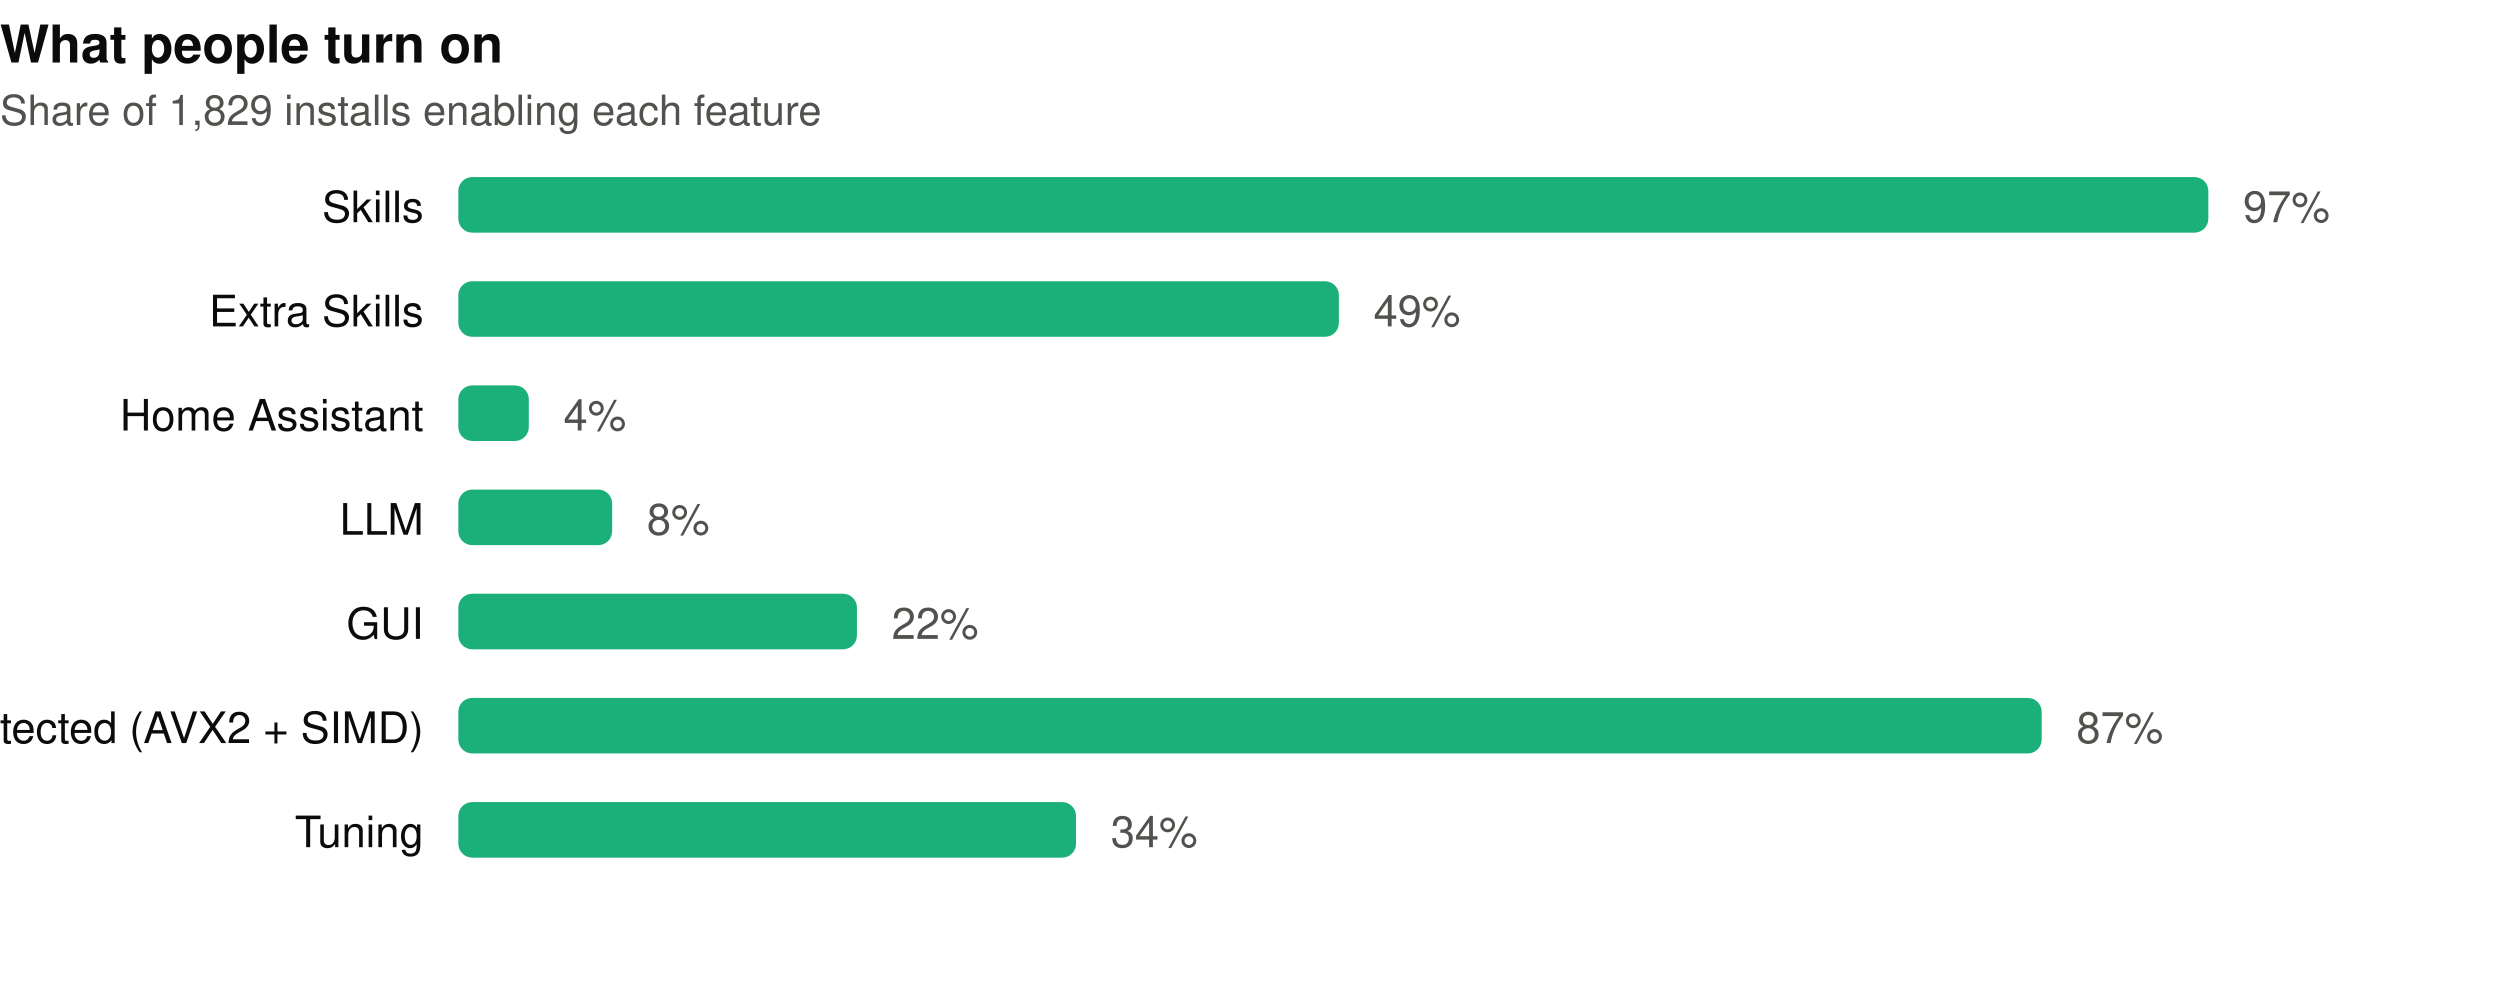
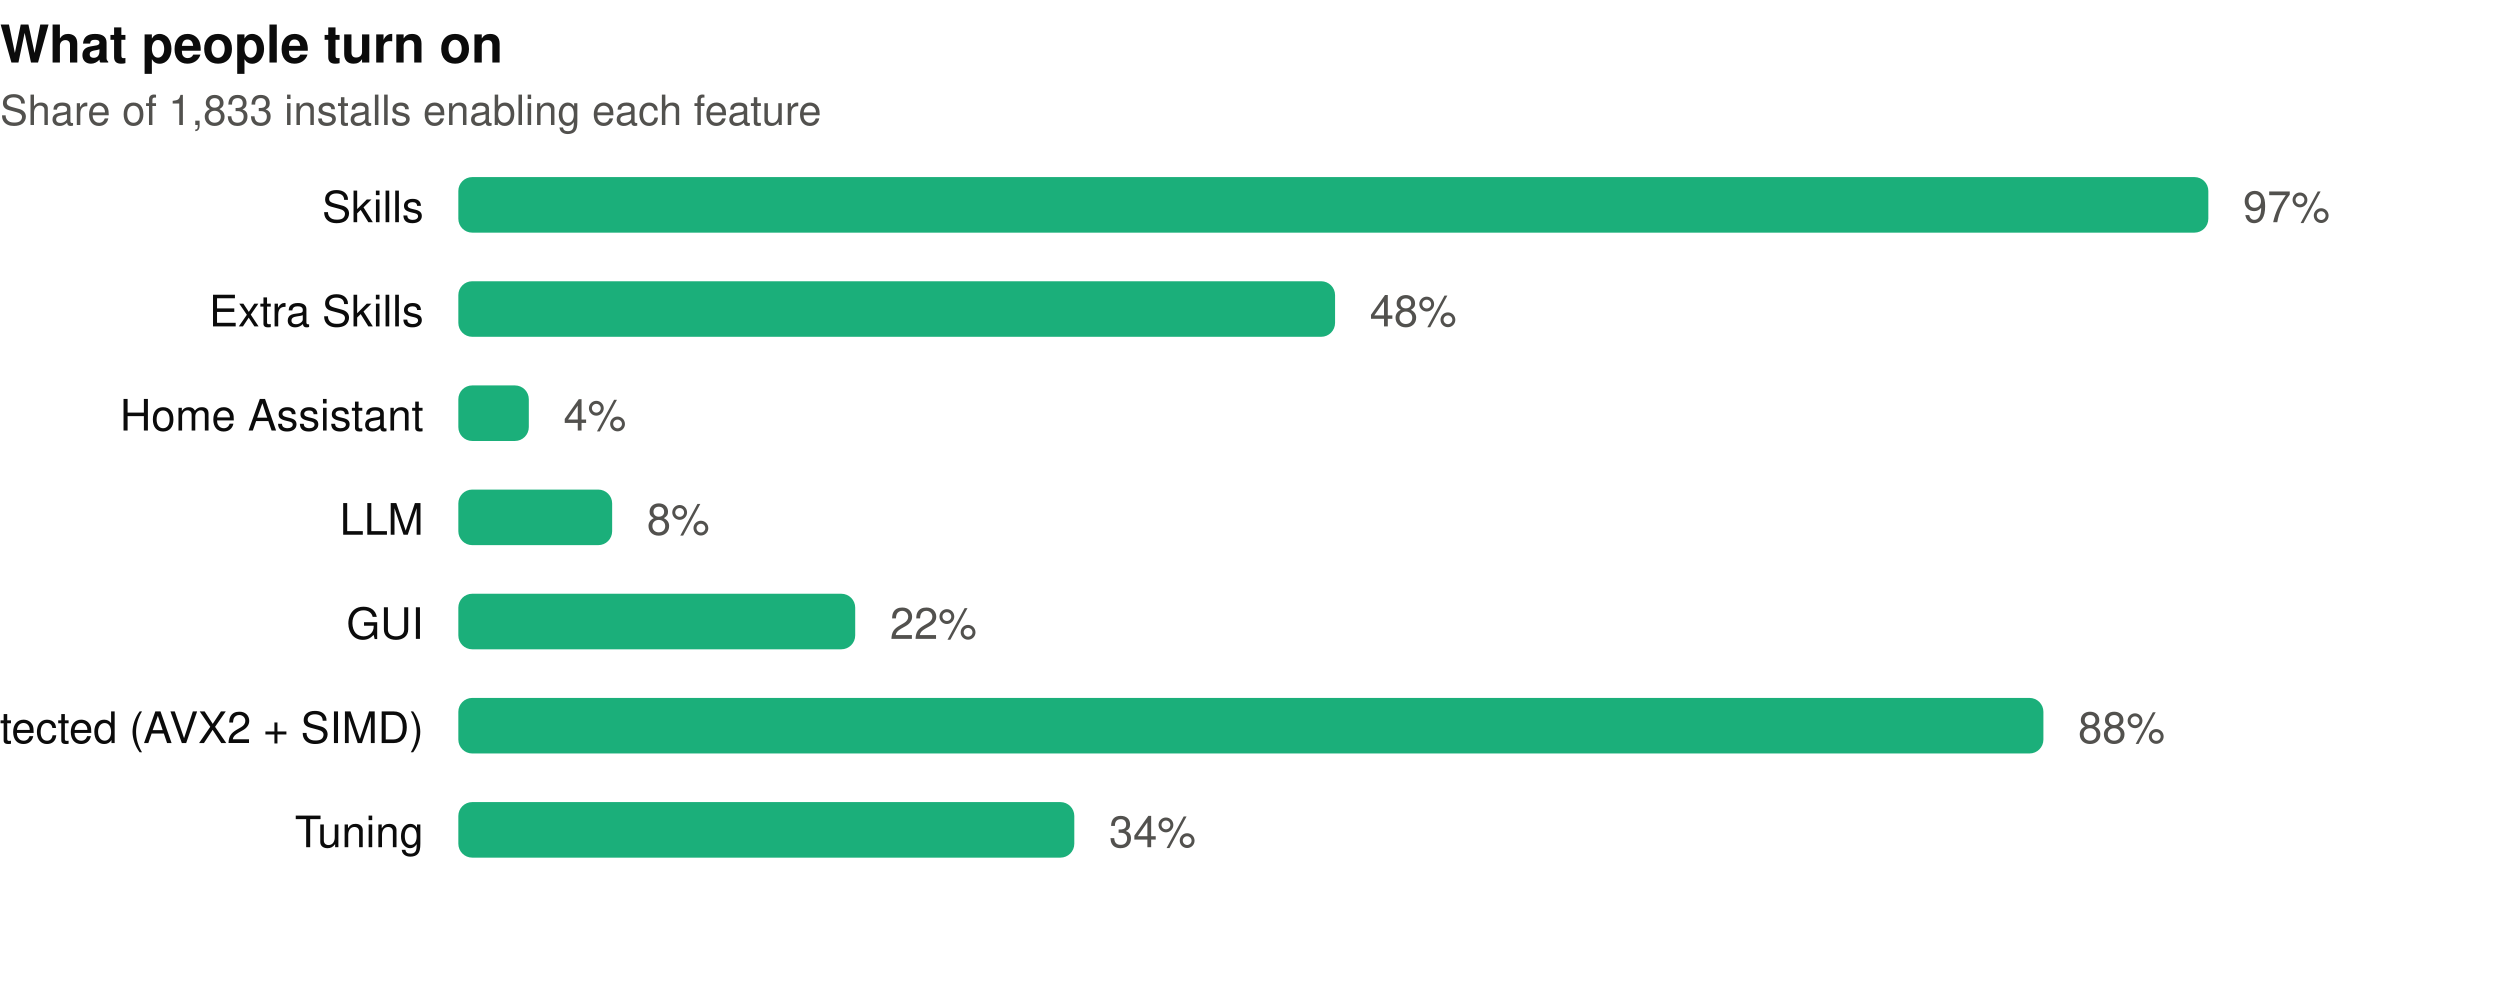
- <svg xmlns="http://www.w3.org/2000/svg" width="720" height="284" viewBox="0 0 720 284" role="img" aria-label="What people turn on. Share of 1,829 installs enabling each feature">
+ <svg xmlns="http://www.w3.org/2000/svg" width="720" height="284" viewBox="0 0 720 284" role="img" aria-label="What people turn on. Share of 1,833 installs enabling each feature">
  <text x="0" y="18" font-family="ui-sans-serif,-apple-system,BlinkMacSystemFont,'Segoe UI',Helvetica,Arial,sans-serif" font-size="15" font-weight="600" fill="#0b0b0b">What people turn on</text>
-   <text x="0" y="36" font-family="ui-sans-serif,-apple-system,BlinkMacSystemFont,'Segoe UI',Helvetica,Arial,sans-serif" font-size="12" fill="#52514e">Share of 1,829 installs enabling each feature</text>
+   <text x="0" y="36" font-family="ui-sans-serif,-apple-system,BlinkMacSystemFont,'Segoe UI',Helvetica,Arial,sans-serif" font-size="12" fill="#52514e">Share of 1,833 installs enabling each feature</text>
  <text x="122" y="64.0" text-anchor="end" font-family="ui-sans-serif,-apple-system,BlinkMacSystemFont,'Segoe UI',Helvetica,Arial,sans-serif" font-size="12.5" fill="#0b0b0b">Skills</text>
  <rect x="132" y="51.0" width="504.0" height="16" rx="4" fill="#1baf7a" />
  <text x="646.0" y="64.0" font-family="ui-sans-serif,-apple-system,BlinkMacSystemFont,'Segoe UI',Helvetica,Arial,sans-serif" font-size="12.5" fill="#52514e">97%</text>
  <text x="122" y="94.0" text-anchor="end" font-family="ui-sans-serif,-apple-system,BlinkMacSystemFont,'Segoe UI',Helvetica,Arial,sans-serif" font-size="12.5" fill="#0b0b0b">Extra Skills</text>
-   <rect x="132" y="81.0" width="253.6" height="16" rx="4" fill="#1baf7a" />
-   <text x="395.6" y="94.0" font-family="ui-sans-serif,-apple-system,BlinkMacSystemFont,'Segoe UI',Helvetica,Arial,sans-serif" font-size="12.5" fill="#52514e">49%</text>
+   <rect x="132" y="81.0" width="252.5" height="16" rx="4" fill="#1baf7a" />
+   <text x="394.5" y="94.0" font-family="ui-sans-serif,-apple-system,BlinkMacSystemFont,'Segoe UI',Helvetica,Arial,sans-serif" font-size="12.5" fill="#52514e">48%</text>
  <text x="122" y="124.0" text-anchor="end" font-family="ui-sans-serif,-apple-system,BlinkMacSystemFont,'Segoe UI',Helvetica,Arial,sans-serif" font-size="12.5" fill="#0b0b0b">Home Assistant</text>
  <rect x="132" y="111.0" width="20.3" height="16" rx="4" fill="#1baf7a" />
  <text x="162.3" y="124.0" font-family="ui-sans-serif,-apple-system,BlinkMacSystemFont,'Segoe UI',Helvetica,Arial,sans-serif" font-size="12.5" fill="#52514e">4%</text>
  <text x="122" y="154.0" text-anchor="end" font-family="ui-sans-serif,-apple-system,BlinkMacSystemFont,'Segoe UI',Helvetica,Arial,sans-serif" font-size="12.5" fill="#0b0b0b">LLM</text>
  <rect x="132" y="141.0" width="44.3" height="16" rx="4" fill="#1baf7a" />
  <text x="186.3" y="154.0" font-family="ui-sans-serif,-apple-system,BlinkMacSystemFont,'Segoe UI',Helvetica,Arial,sans-serif" font-size="12.5" fill="#52514e">8%</text>
  <text x="122" y="184.0" text-anchor="end" font-family="ui-sans-serif,-apple-system,BlinkMacSystemFont,'Segoe UI',Helvetica,Arial,sans-serif" font-size="12.5" fill="#0b0b0b">GUI</text>
-   <rect x="132" y="171.0" width="114.8" height="16" rx="4" fill="#1baf7a" />
-   <text x="256.8" y="184.0" font-family="ui-sans-serif,-apple-system,BlinkMacSystemFont,'Segoe UI',Helvetica,Arial,sans-serif" font-size="12.5" fill="#52514e">22%</text>
+   <rect x="132" y="171.0" width="114.3" height="16" rx="4" fill="#1baf7a" />
+   <text x="256.3" y="184.0" font-family="ui-sans-serif,-apple-system,BlinkMacSystemFont,'Segoe UI',Helvetica,Arial,sans-serif" font-size="12.5" fill="#52514e">22%</text>
  <text x="122" y="214.0" text-anchor="end" font-family="ui-sans-serif,-apple-system,BlinkMacSystemFont,'Segoe UI',Helvetica,Arial,sans-serif" font-size="12.5" fill="#0b0b0b">CPU capability detected (AVX2 + SIMD)</text>
-   <rect x="132" y="201.0" width="456.0" height="16" rx="4" fill="#1baf7a" />
-   <text x="598.0" y="214.0" font-family="ui-sans-serif,-apple-system,BlinkMacSystemFont,'Segoe UI',Helvetica,Arial,sans-serif" font-size="12.5" fill="#52514e">87%</text>
+   <rect x="132" y="201.0" width="456.5" height="16" rx="4" fill="#1baf7a" />
+   <text x="598.5" y="214.0" font-family="ui-sans-serif,-apple-system,BlinkMacSystemFont,'Segoe UI',Helvetica,Arial,sans-serif" font-size="12.5" fill="#52514e">88%</text>
  <text x="122" y="244.0" text-anchor="end" font-family="ui-sans-serif,-apple-system,BlinkMacSystemFont,'Segoe UI',Helvetica,Arial,sans-serif" font-size="12.5" fill="#0b0b0b">Tuning</text>
-   <rect x="132" y="231.0" width="177.9" height="16" rx="4" fill="#1baf7a" />
-   <text x="319.9" y="244.0" font-family="ui-sans-serif,-apple-system,BlinkMacSystemFont,'Segoe UI',Helvetica,Arial,sans-serif" font-size="12.5" fill="#52514e">34%</text>
+   <rect x="132" y="231.0" width="177.4" height="16" rx="4" fill="#1baf7a" />
+   <text x="319.4" y="244.0" font-family="ui-sans-serif,-apple-system,BlinkMacSystemFont,'Segoe UI',Helvetica,Arial,sans-serif" font-size="12.5" fill="#52514e">34%</text>
</svg>
